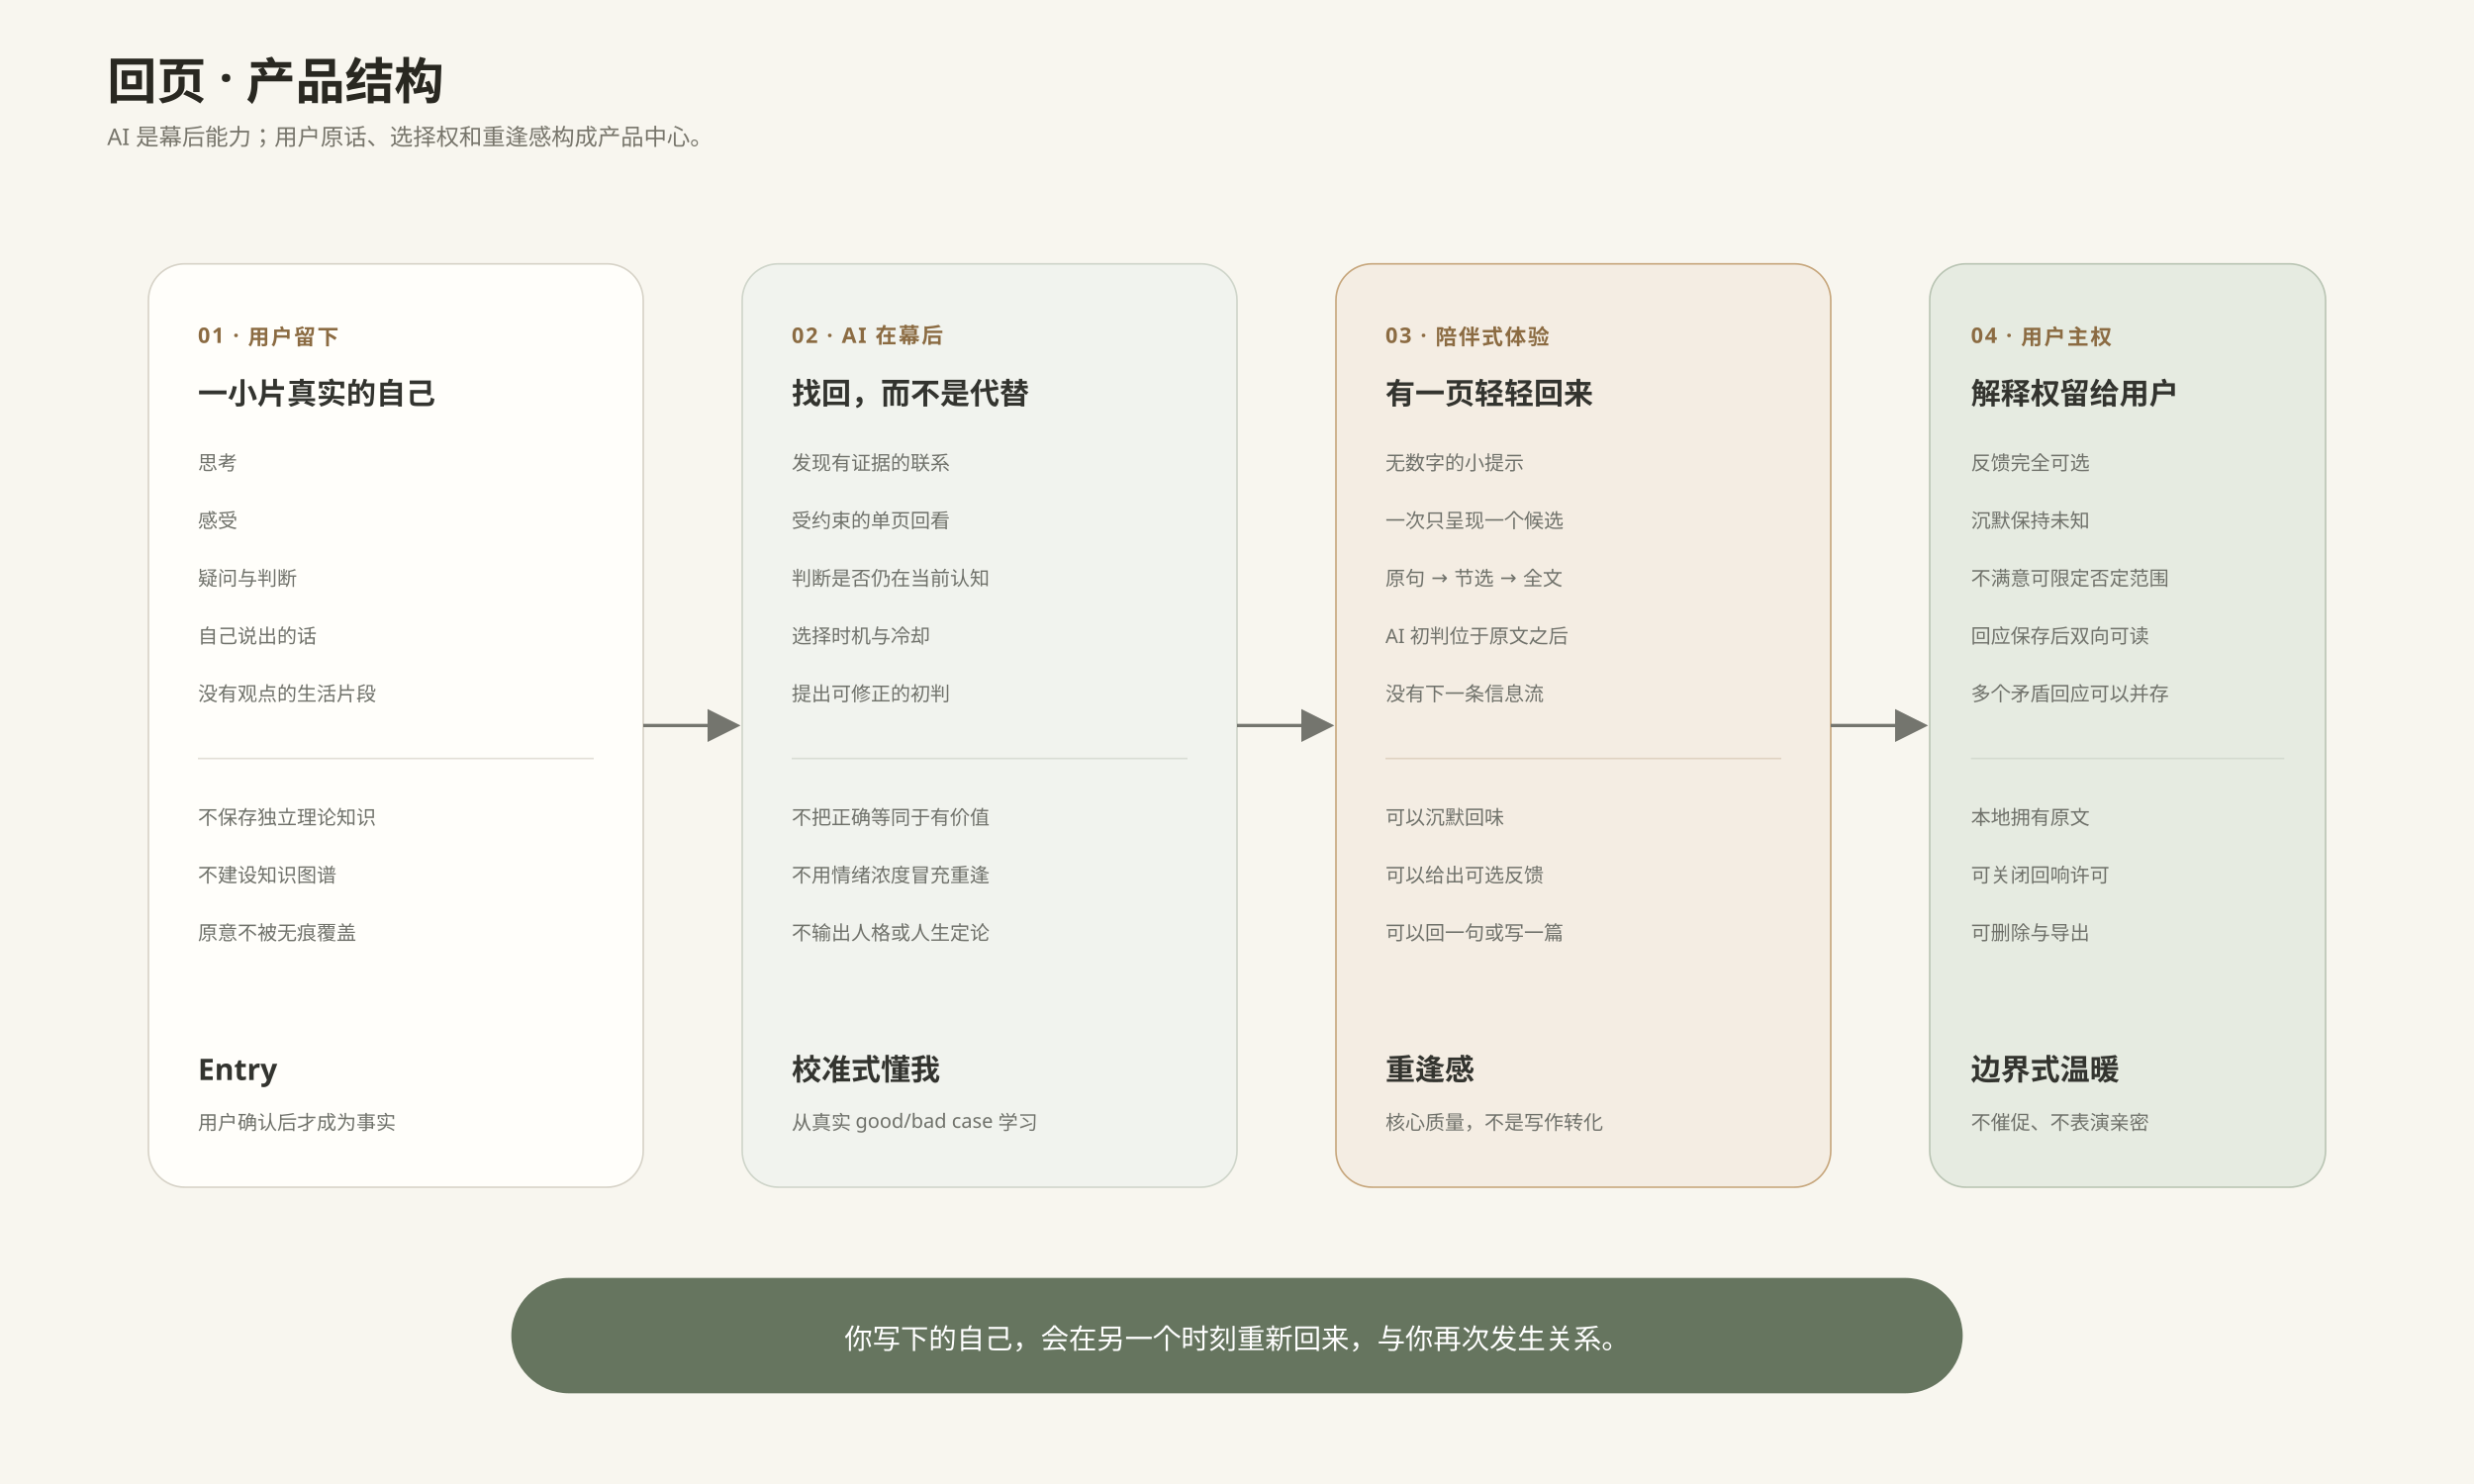
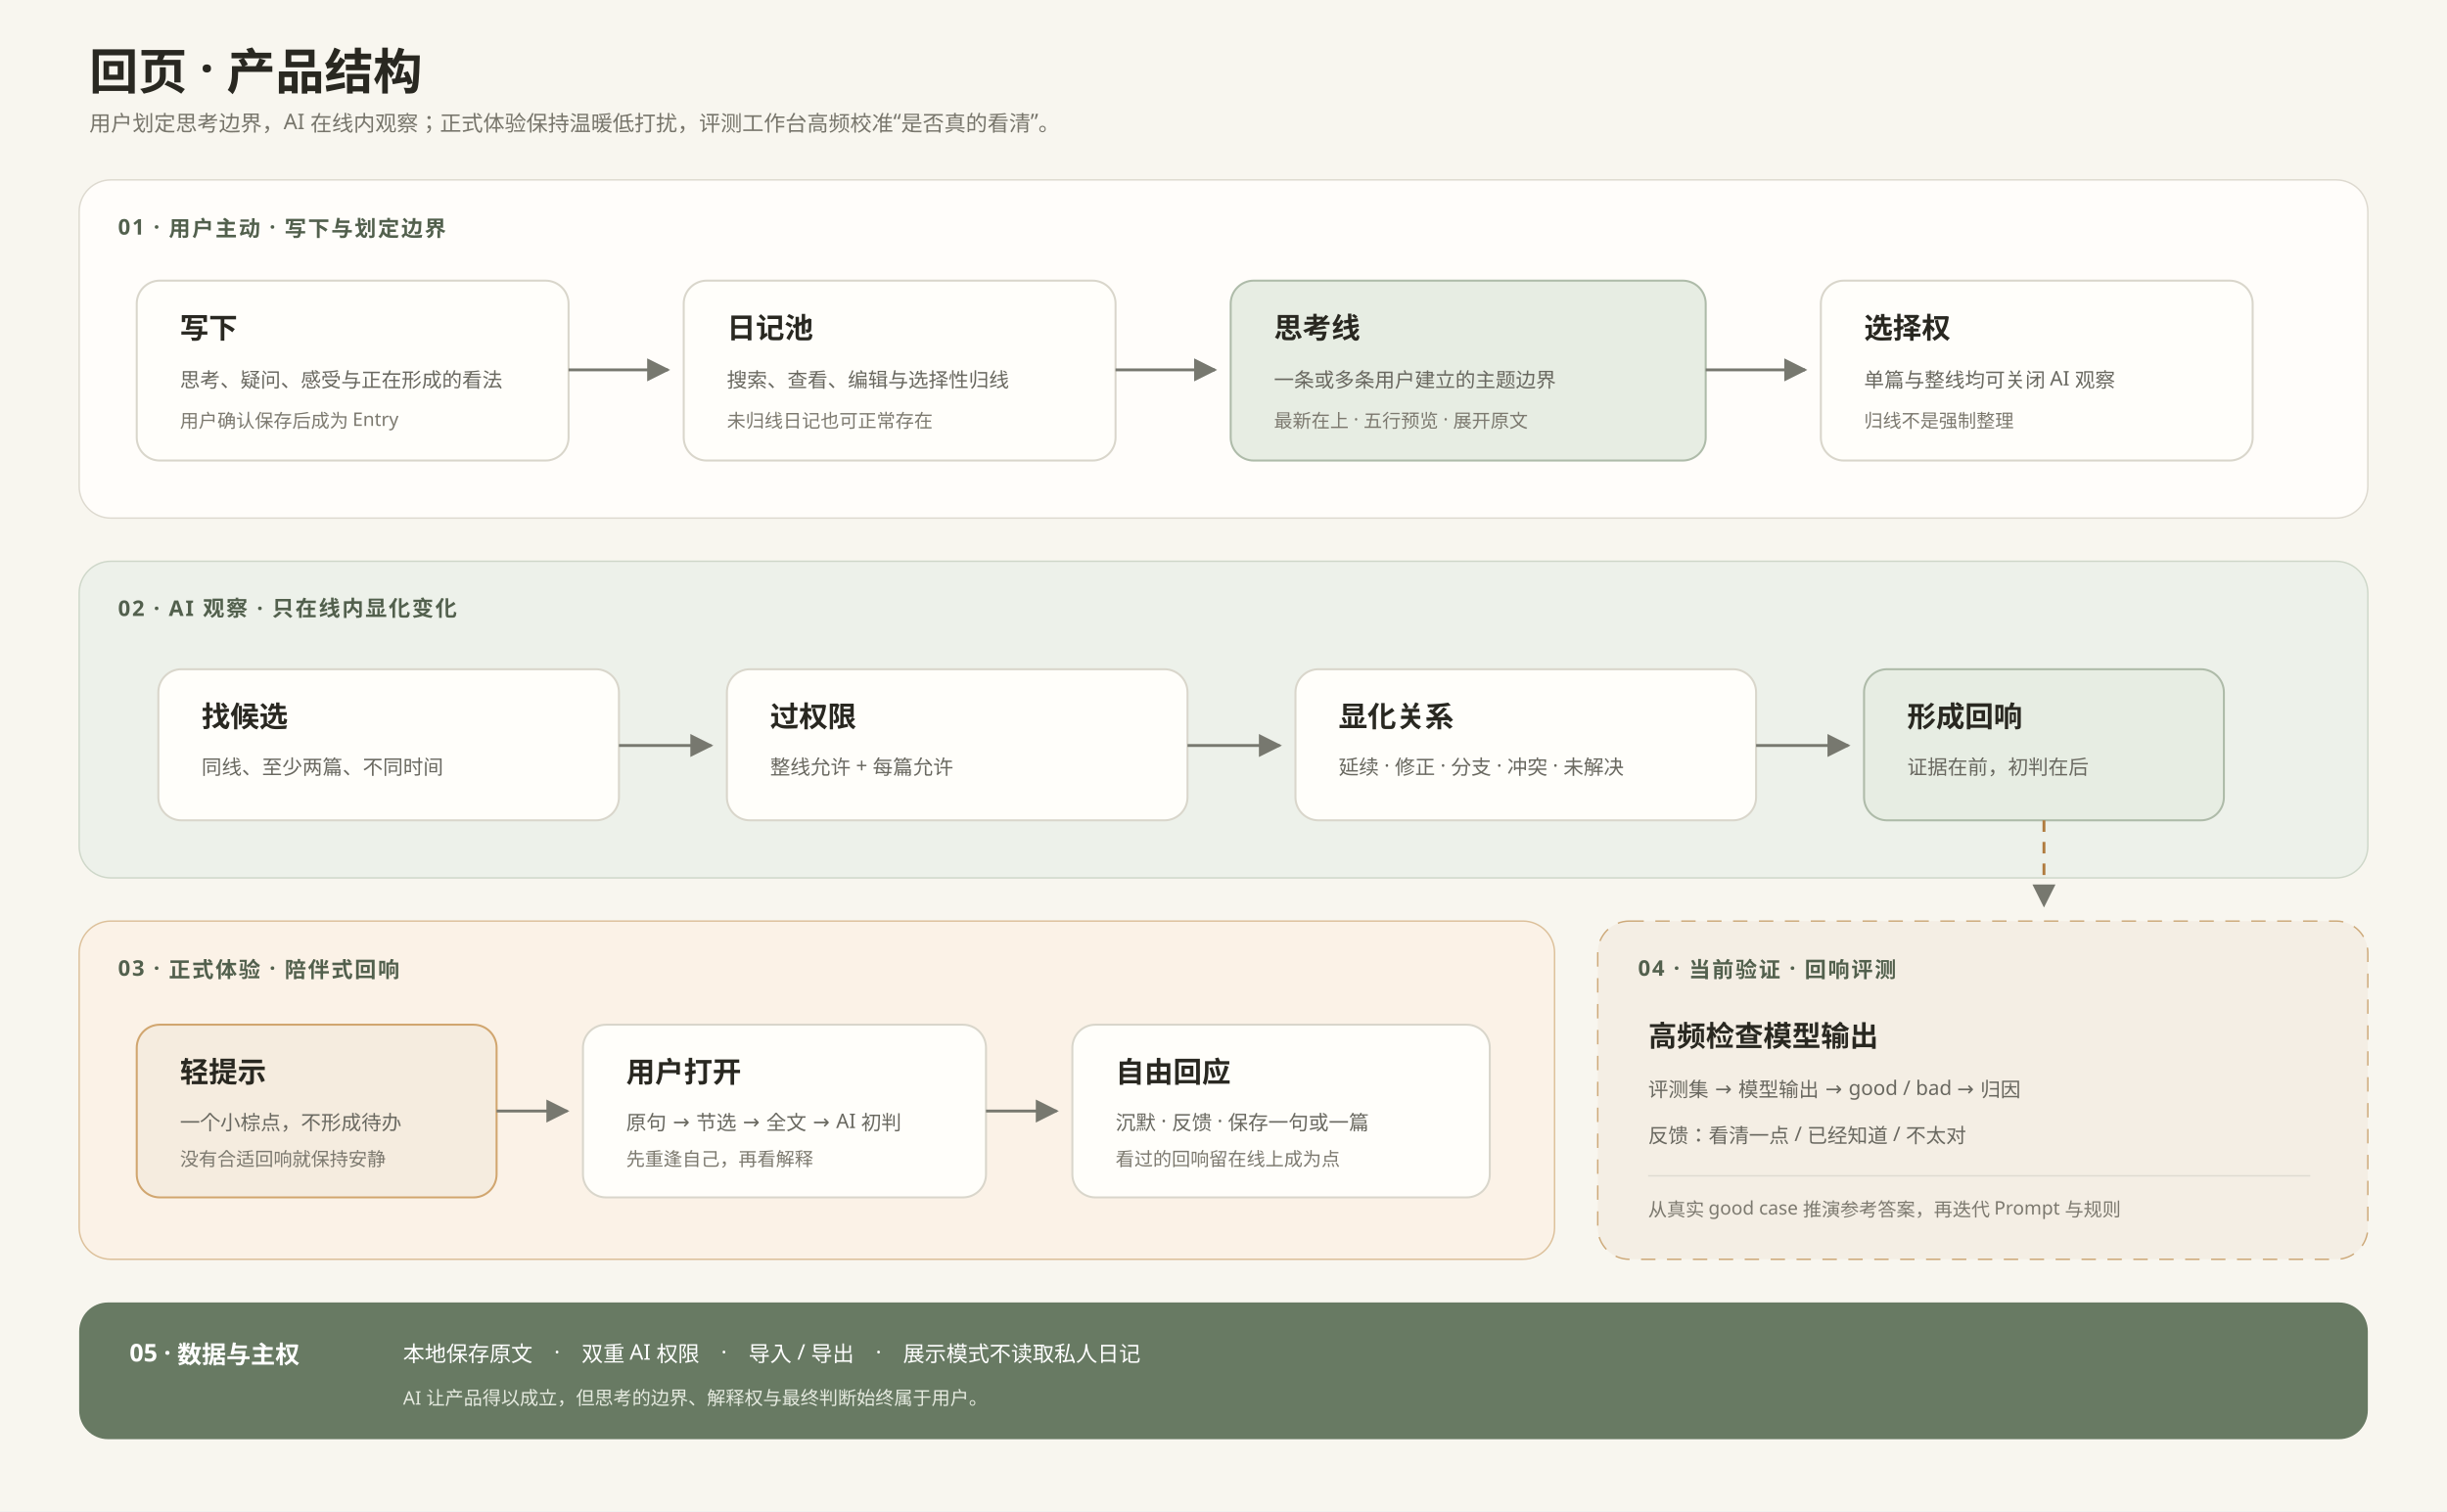
- <svg xmlns="http://www.w3.org/2000/svg" width="1500" height="900" viewBox="0 0 1500 900" role="img" aria-labelledby="title desc">
+ <svg xmlns="http://www.w3.org/2000/svg" width="1700" height="1050" viewBox="0 0 1700 1050" role="img" aria-labelledby="title desc">
  <defs>
-     <marker id="a" markerWidth="10" markerHeight="10" refX="8" refY="5" orient="auto">
-       <path d="M0 0L10 5L0 10Z" fill="#74756e" />
+     <marker id="arrow" viewBox="0 0 10 10" refX="9" refY="5" markerWidth="8" markerHeight="8" orient="auto-start-reverse">
+       <path d="M0 0 10 5 0 10Z" fill="#77786f" />
    </marker>
-     <style>.t{font:600 30px "Microsoft YaHei",sans-serif;fill:#292821}.s{font:400 14px "Microsoft YaHei",sans-serif;fill:#77756b}.k{font:600 13px "Microsoft YaHei",sans-serif;fill:#8b6b42;letter-spacing:1px}.h{font:600 18px "Microsoft YaHei",sans-serif;fill:#33342f}.p{font:400 12px "Microsoft YaHei",sans-serif;fill:#6f716a}.line{fill:none;stroke:#74756e;stroke-width:2;marker-end:url(#a)}</style>
+     <style>
+       .title{font:700 34px "Microsoft YaHei","Noto Sans SC",sans-serif;fill:#292821}
+       .subtitle{font:15px "Microsoft YaHei","Noto Sans SC",sans-serif;fill:#77756b}
+       .band{font:700 15px "Microsoft YaHei","Noto Sans SC",sans-serif;fill:#52604d;letter-spacing:.08em}
+       .card-title{font:700 20px "Microsoft YaHei","Noto Sans SC",sans-serif;fill:#292821}
+       .body{font:14px "Microsoft YaHei","Noto Sans SC",sans-serif;fill:#696860}
+       .note{font:13px "Microsoft YaHei","Noto Sans SC",sans-serif;fill:#7c796f}
+       .card{fill:#fffefa;stroke:#d9d6cb;stroke-width:1.4}
+       .green{fill:#e7ede3;stroke:#aebba9;stroke-width:1.4}
+       .amber{fill:#f5ecdf;stroke:#d1a66f;stroke-width:1.4}
+       .edge{fill:none;stroke:#77786f;stroke-width:2;marker-end:url(#arrow)}
+       .dash{fill:none;stroke:#b07b3e;stroke-width:2;stroke-dasharray:8 7;marker-end:url(#arrow)}
+       .rule{stroke:#dedbd1;stroke-width:1}
+     </style>
  </defs>
-   <rect width="1500" height="900" fill="#f8f6ef" />
-   <text class="t" x="65" y="60">回页 · 产品结构</text>
-   <text class="s" x="65" y="88">AI 是幕后能力；用户原话、选择权和重逢感构成产品中心。</text>
-   <g transform="translate(90 160)">
-     <rect width="300" height="560" rx="22" fill="#fffefa" stroke="#d7d3c8" />
-     <text class="k" x="30" y="48">01 · 用户留下</text>
-     <text class="h" x="30" y="85">一小片真实的自己</text>
-     <text class="p" x="30" y="125">思考</text>
-     <text class="p" x="30" y="160">感受</text>
-     <text class="p" x="30" y="195">疑问与判断</text>
-     <text class="p" x="30" y="230">自己说出的话</text>
-     <text class="p" x="30" y="265">没有观点的生活片段</text>
-     <line x1="30" y1="300" x2="270" y2="300" stroke="#e3e0d7" />
-     <text class="p" x="30" y="340">不保存独立理论知识</text>
-     <text class="p" x="30" y="375">不建设知识图谱</text>
-     <text class="p" x="30" y="410">原意不被无痕覆盖</text>
-     <text class="h" x="30" y="495">Entry</text>
-     <text class="p" x="30" y="525">用户确认后才成为事实</text>
-   </g>
-   <g transform="translate(450 160)">
-     <rect width="300" height="560" rx="22" fill="#f1f3ee" stroke="#cfd5ca" />
-     <text class="k" x="30" y="48">02 · AI 在幕后</text>
-     <text class="h" x="30" y="85">找回，而不是代替</text>
-     <text class="p" x="30" y="125">发现有证据的联系</text>
-     <text class="p" x="30" y="160">受约束的单页回看</text>
-     <text class="p" x="30" y="195">判断是否仍在当前认知</text>
-     <text class="p" x="30" y="230">选择时机与冷却</text>
-     <text class="p" x="30" y="265">提出可修正的初判</text>
-     <line x1="30" y1="300" x2="270" y2="300" stroke="#d9ddd5" />
-     <text class="p" x="30" y="340">不把正确等同于有价值</text>
-     <text class="p" x="30" y="375">不用情绪浓度冒充重逢</text>
-     <text class="p" x="30" y="410">不输出人格或人生定论</text>
-     <text class="h" x="30" y="495">校准式懂我</text>
-     <text class="p" x="30" y="525">从真实 good/bad case 学习</text>
-   </g>
-   <g transform="translate(810 160)">
-     <rect width="300" height="560" rx="22" fill="#f4ede3" stroke="#c7a77d" />
-     <text class="k" x="30" y="48">03 · 陪伴式体验</text>
-     <text class="h" x="30" y="85">有一页轻轻回来</text>
-     <text class="p" x="30" y="125">无数字的小提示</text>
-     <text class="p" x="30" y="160">一次只呈现一个候选</text>
-     <text class="p" x="30" y="195">原句 → 节选 → 全文</text>
-     <text class="p" x="30" y="230">AI 初判位于原文之后</text>
-     <text class="p" x="30" y="265">没有下一条信息流</text>
-     <line x1="30" y1="300" x2="270" y2="300" stroke="#dfd3c2" />
-     <text class="p" x="30" y="340">可以沉默回味</text>
-     <text class="p" x="30" y="375">可以给出可选反馈</text>
-     <text class="p" x="30" y="410">可以回一句或写一篇</text>
-     <text class="h" x="30" y="495">重逢感</text>
-     <text class="p" x="30" y="525">核心质量，不是写作转化</text>
-   </g>
-   <g transform="translate(1170 160)">
-     <rect width="240" height="560" rx="22" fill="#e6ebe1" stroke="#bac5b4" />
-     <text class="k" x="25" y="48">04 · 用户主权</text>
-     <text class="h" x="25" y="85">解释权留给用户</text>
-     <text class="p" x="25" y="125">反馈完全可选</text>
-     <text class="p" x="25" y="160">沉默保持未知</text>
-     <text class="p" x="25" y="195">不满意可限定否定范围</text>
-     <text class="p" x="25" y="230">回应保存后双向可读</text>
-     <text class="p" x="25" y="265">多个矛盾回应可以并存</text>
-     <line x1="25" y1="300" x2="215" y2="300" stroke="#d4dbd0" />
-     <text class="p" x="25" y="340">本地拥有原文</text>
-     <text class="p" x="25" y="375">可关闭回响许可</text>
-     <text class="p" x="25" y="410">可删除与导出</text>
-     <text class="h" x="25" y="495">边界式温暖</text>
-     <text class="p" x="25" y="525">不催促、不表演亲密</text>
-   </g>
-   <path class="line" d="M390 440H445" />
-   <path class="line" d="M750 440H805" />
-   <path class="line" d="M1110 440H1165" />
-   <rect x="310" y="775" width="880" height="70" rx="35" fill="#66755f" />
-   <text x="750" y="818" text-anchor="middle" style="font:500 17px 'Microsoft YaHei',sans-serif;fill:#fff">你写下的自己，会在另一个时刻重新回来，与你再次发生关系。</text>
+   <rect width="1700" height="1050" fill="#f8f6ef" />
+   <text class="title" x="62" y="62">回页 · 产品结构</text>
+   <text class="subtitle" x="62" y="91">用户划定思考边界，AI 在线内观察；正式体验保持温暖低打扰，评测工作台高频校准“是否真的看清”。</text>
+   <rect x="55" y="125" width="1590" height="235" rx="22" fill="#fffdfa" stroke="#ddd9cf" />
+   <text class="band" x="82" y="163">01 · 用户主动 · 写下与划定边界</text>
+   <rect class="card" x="95" y="195" width="300" height="125" rx="16" />
+   <text class="card-title" x="125" y="235">写下</text>
+   <text class="body" x="125" y="269">思考、疑问、感受与正在形成的看法</text>
+   <text class="note" x="125" y="297">用户确认保存后成为 Entry</text>
+   <rect class="card" x="475" y="195" width="300" height="125" rx="16" />
+   <text class="card-title" x="505" y="235">日记池</text>
+   <text class="body" x="505" y="269">搜索、查看、编辑与选择性归线</text>
+   <text class="note" x="505" y="297">未归线日记也可正常存在</text>
+   <rect class="green" x="855" y="195" width="330" height="125" rx="16" />
+   <text class="card-title" x="885" y="235">思考线</text>
+   <text class="body" x="885" y="269">一条或多条用户建立的主题边界</text>
+   <text class="note" x="885" y="297">最新在上 · 五行预览 · 展开原文</text>
+   <rect class="card" x="1265" y="195" width="300" height="125" rx="16" />
+   <text class="card-title" x="1295" y="235">选择权</text>
+   <text class="body" x="1295" y="269">单篇与整线均可关闭 AI 观察</text>
+   <text class="note" x="1295" y="297">归线不是强制整理</text>
+   <path class="edge" d="M395 257H464" />
+   <path class="edge" d="M775 257H844" />
+   <path class="edge" d="M1185 257H1254" />
+   <rect x="55" y="390" width="1590" height="220" rx="22" fill="#edf1ea" stroke="#ced7c9" />
+   <text class="band" x="82" y="428">02 · AI 观察 · 只在线内显化变化</text>
+   <rect class="card" x="110" y="465" width="320" height="105" rx="16" />
+   <text class="card-title" x="140" y="505">找候选</text>
+   <text class="body" x="140" y="538">同线、至少两篇、不同时间</text>
+   <rect class="card" x="505" y="465" width="320" height="105" rx="16" />
+   <text class="card-title" x="535" y="505">过权限</text>
+   <text class="body" x="535" y="538">整线允许 + 每篇允许</text>
+   <rect class="card" x="900" y="465" width="320" height="105" rx="16" />
+   <text class="card-title" x="930" y="505">显化关系</text>
+   <text class="body" x="930" y="538">延续 · 修正 · 分支 · 冲突 · 未解决</text>
+   <rect class="green" x="1295" y="465" width="250" height="105" rx="16" />
+   <text class="card-title" x="1325" y="505">形成回响</text>
+   <text class="body" x="1325" y="538">证据在前，初判在后</text>
+   <path class="edge" d="M430 518H494" />
+   <path class="edge" d="M825 518H889" />
+   <path class="edge" d="M1220 518H1284" />
+   <rect x="55" y="640" width="1025" height="235" rx="22" fill="#fbf2e7" stroke="#dcc09a" />
+   <text class="band" x="82" y="678" fill="#8a6538">03 · 正式体验 · 陪伴式回响</text>
+   <rect class="amber" x="95" y="712" width="250" height="120" rx="16" />
+   <text class="card-title" x="125" y="752">轻提示</text>
+   <text class="body" x="125" y="785">一个小棕点，不形成待办</text>
+   <text class="note" x="125" y="810">没有合适回响就保持安静</text>
+   <rect class="card" x="405" y="712" width="280" height="120" rx="16" />
+   <text class="card-title" x="435" y="752">用户打开</text>
+   <text class="body" x="435" y="785">原句 → 节选 → 全文 → AI 初判</text>
+   <text class="note" x="435" y="810">先重逢自己，再看解释</text>
+   <rect class="card" x="745" y="712" width="290" height="120" rx="16" />
+   <text class="card-title" x="775" y="752">自由回应</text>
+   <text class="body" x="775" y="785">沉默 · 反馈 · 保存一句或一篇</text>
+   <text class="note" x="775" y="810">看过的回响留在线上成为点</text>
+   <path class="edge" d="M345 772H394" />
+   <path class="edge" d="M685 772H734" />
+   <rect x="1110" y="640" width="535" height="235" rx="22" fill="#f4eee4" stroke="#cda979" stroke-dasharray="10 8" />
+   <text class="band" x="1138" y="678" fill="#8a6538">04 · 当前验证 · 回响评测</text>
+   <text class="card-title" x="1145" y="727">高频检查模型输出</text>
+   <text class="body" x="1145" y="762">评测集 → 模型输出 → good / bad → 归因</text>
+   <text class="body" x="1145" y="794">反馈：看清一点 / 已经知道 / 不太对</text>
+   <line class="rule" x1="1145" y1="817" x2="1605" y2="817" />
+   <text class="note" x="1145" y="845">从真实 good case 推演参考答案，再迭代 Prompt 与规则</text>
+   <path class="dash" d="M1420 570V629" />
+   <rect x="55" y="905" width="1590" height="95" rx="20" fill="#687a63" />
+   <text x="90" y="946" font-family="Microsoft YaHei,Noto Sans SC,sans-serif" font-size="17" font-weight="700" fill="#fff">05 · 数据与主权</text>
+   <text x="280" y="946" font-family="Microsoft YaHei,Noto Sans SC,sans-serif" font-size="15" fill="#fff">本地保存原文　·　双重 AI 权限　·　导入 / 导出　·　展示模式不读取私人日记</text>
+   <text x="280" y="976" font-family="Microsoft YaHei,Noto Sans SC,sans-serif" font-size="13" fill="#e5eadf">AI 让产品得以成立，但思考的边界、解释权与最终判断始终属于用户。</text>
</svg>
